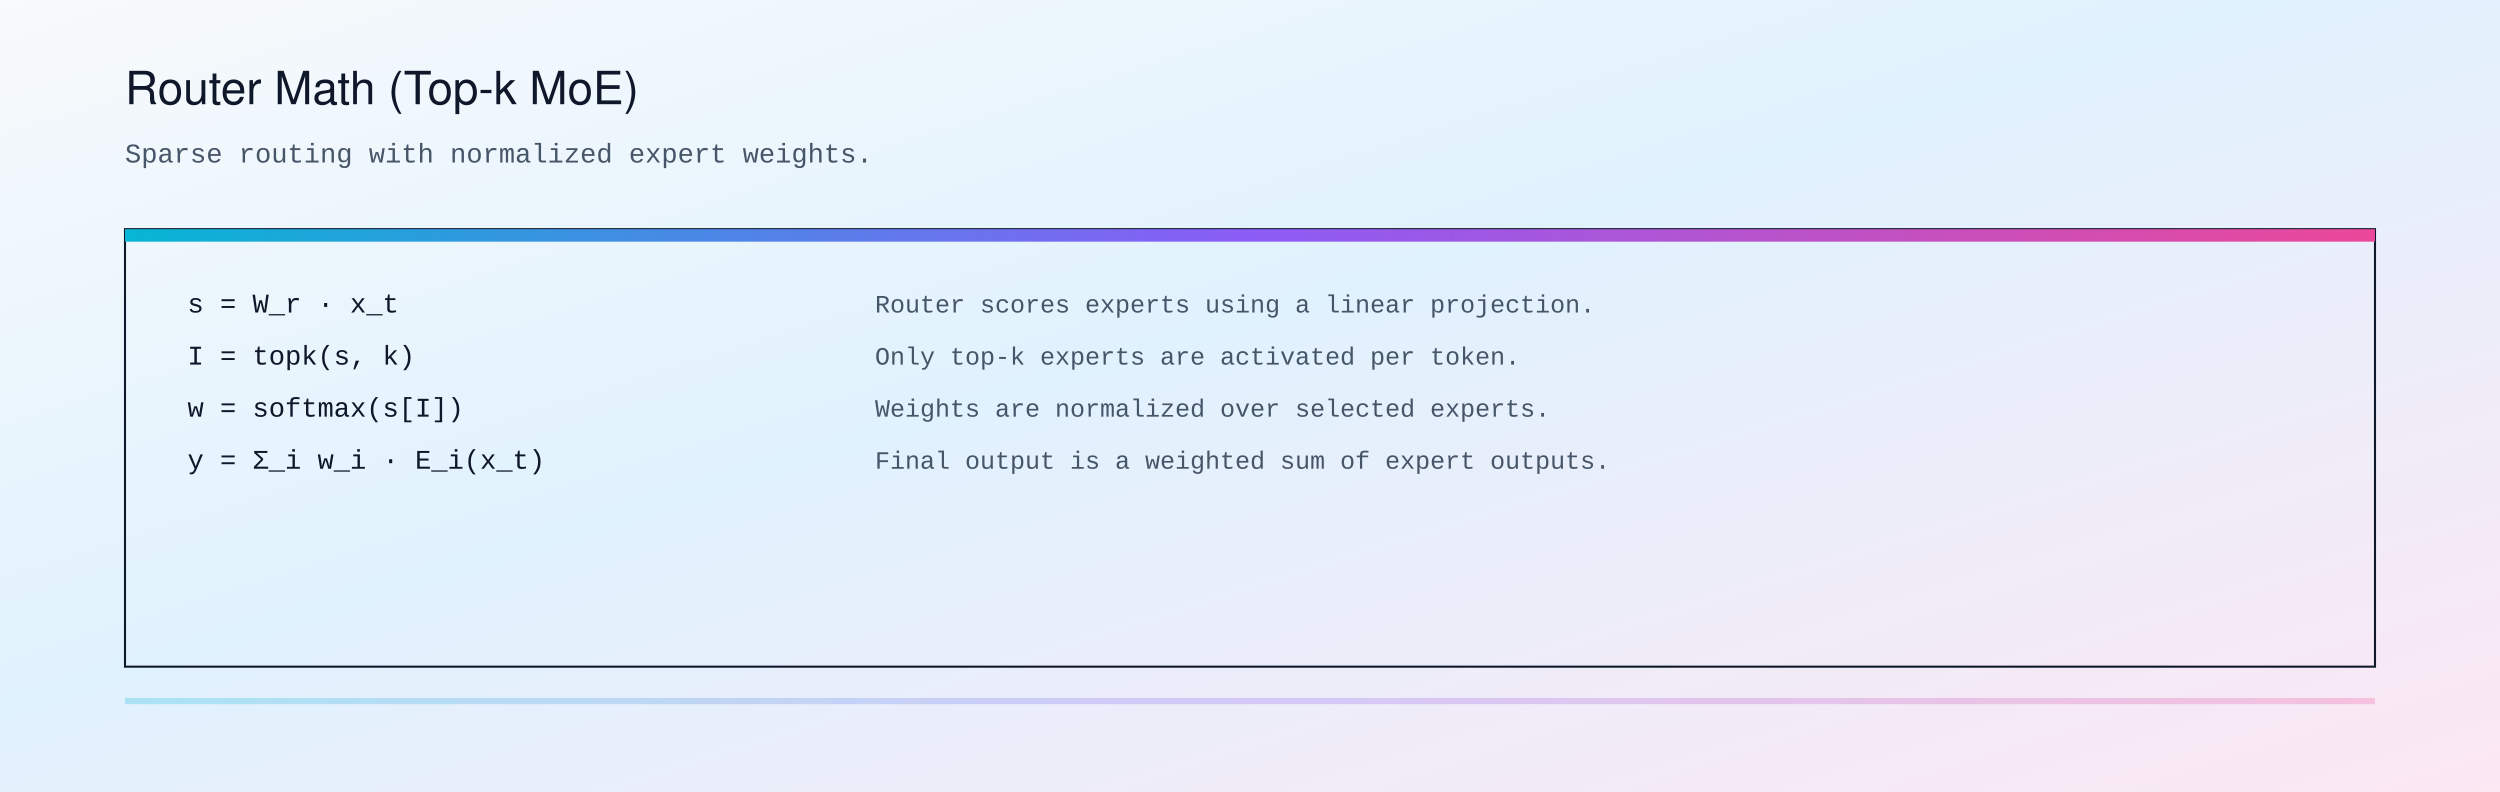
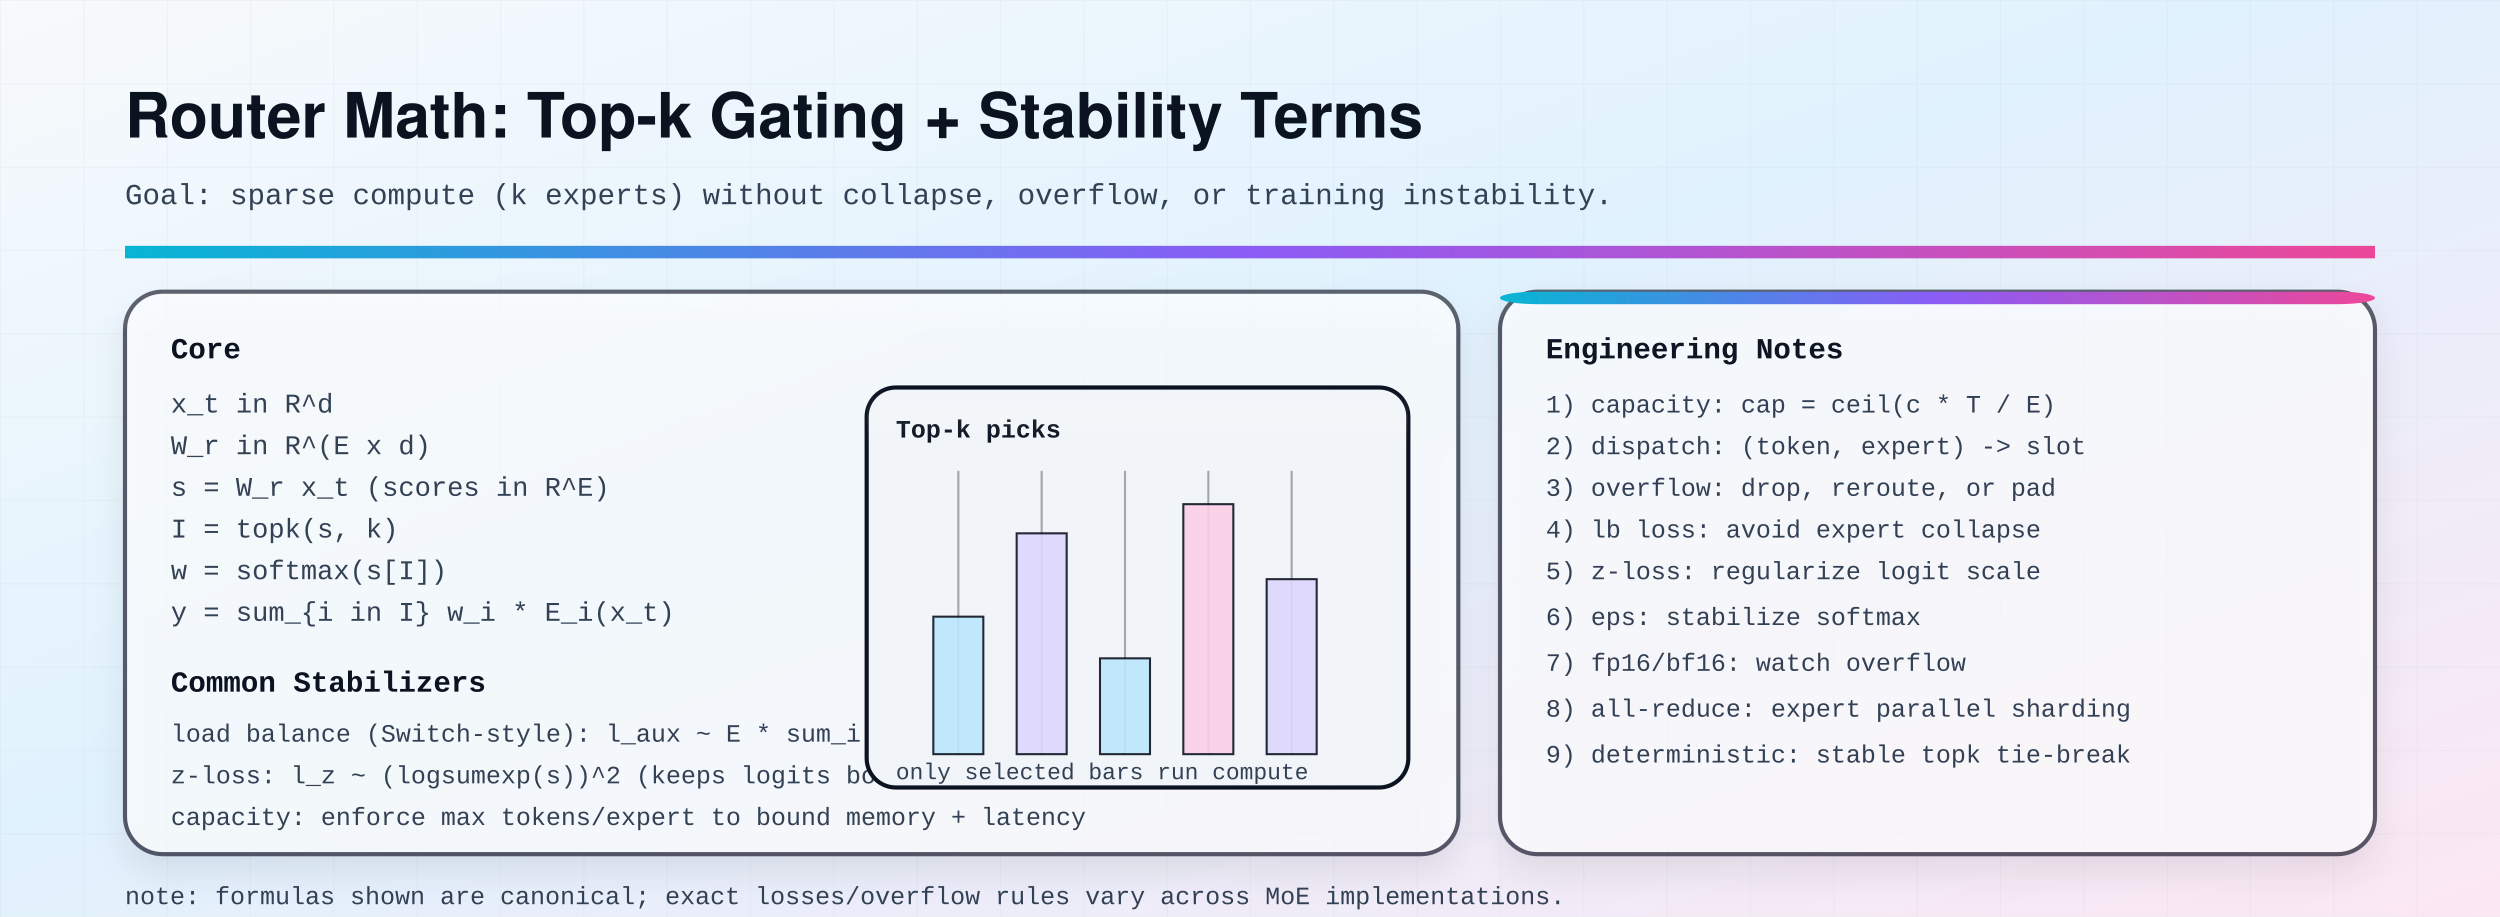
- <svg xmlns="http://www.w3.org/2000/svg" width="1200" height="380" viewBox="0 0 1200 380">
+ <svg xmlns="http://www.w3.org/2000/svg" width="1200" height="440" viewBox="0 0 1200 440">
  <defs>
    <linearGradient id="bg" x1="0" y1="0" x2="1" y2="1">
      <stop offset="0%" stop-color="#F8FAFC" />
      <stop offset="45%" stop-color="#E0F2FE" />
      <stop offset="100%" stop-color="#FCE7F3" />
    </linearGradient>
-     <linearGradient id="math" x1="0" y1="0" x2="1" y2="0">
+     <linearGradient id="accent" x1="0" y1="0" x2="1" y2="0">
      <stop offset="0%" stop-color="#06B6D4" />
      <stop offset="50%" stop-color="#8B5CF6" />
      <stop offset="100%" stop-color="#EC4899" />
    </linearGradient>
+     <pattern id="grid" width="40" height="40" patternUnits="userSpaceOnUse">
+       <path d="M 40 0 L 0 0 0 40" fill="none" stroke="#CBD5E1" stroke-width="1" />
+     </pattern>
+     <filter id="shadow" x="-20%" y="-20%" width="140%" height="140%">
+       <feDropShadow dx="0" dy="8" stdDeviation="8" flood-color="#0B1220" flood-opacity="0.12" />
+     </filter>
+     <filter id="glow" x="-50%" y="-50%" width="200%" height="200%">
+       <feGaussianBlur in="SourceGraphic" stdDeviation="5" result="b" />
+       <feColorMatrix in="b" type="matrix" values="1 0 0 0 0  0 1 0 0 0  0 0 1 0 0  0 0 0 0.6 0" result="g" />
+       <feMerge>
+         <feMergeNode in="g" />
+         <feMergeNode in="SourceGraphic" />
+       </feMerge>
+     </filter>
+     <linearGradient id="scan" x1="0" y1="0" x2="0" y2="1">
+       <stop offset="0%" stop-color="#FFFFFF" stop-opacity="0" />
+       <stop offset="50%" stop-color="#FFFFFF" stop-opacity="0.35" />
+       <stop offset="100%" stop-color="#FFFFFF" stop-opacity="0" />
+     </linearGradient>
  </defs>
-   <rect width="1200" height="380" fill="url(#bg)" />
-   <text x="60" y="50" fill="#0F172A" font-size="22" font-family="Space Grotesk, Helvetica, Arial, sans-serif">Router Math (Top-k MoE)</text>
-   <text x="60" y="78" fill="#475569" font-size="13" font-family="JetBrains Mono, 'Courier New', monospace">Sparse routing with normalized expert weights.</text>
-   <rect x="60" y="110" width="1080" height="210" fill="none" stroke="#0F172A" />
-   <rect x="60" y="110" width="1080" height="6" fill="url(#math)" />
-   <g font-family="JetBrains Mono, 'Courier New', monospace" font-size="13" fill="#0F172A">
-     <text x="90" y="150">s = W_r · x_t</text>
-     <text x="90" y="175">I = topk(s, k)</text>
-     <text x="90" y="200">w = softmax(s[I])</text>
-     <text x="90" y="225">y = Σ_i w_i · E_i(x_t)</text>
+   <rect width="1200" height="440" fill="url(#bg)" />
+   <rect width="1200" height="440" fill="url(#grid)" opacity="0.22" />
+   <text x="60" y="66" fill="#0B1220" font-size="30" font-weight="800" font-family="Space Grotesk, Helvetica, Arial, sans-serif">Router Math: Top-k Gating + Stability Terms</text>
+   <text x="60" y="98" fill="#334155" font-size="14" font-family="JetBrains Mono, 'Courier New', monospace">Goal: sparse compute (k experts) without collapse, overflow, or training instability.</text>
+   <rect x="60" y="118" width="1080" height="6" fill="url(#accent)" />
+   <g filter="url(#shadow)">
+     <rect x="60" y="140" width="640" height="270" rx="18" fill="#FFFFFF" opacity="0.66" stroke="#0B1220" stroke-width="2" />
  </g>
-   <g font-family="JetBrains Mono, 'Courier New', monospace" font-size="12" fill="#475569">
-     <text x="420" y="150">Router scores experts using a linear projection.</text>
-     <text x="420" y="175">Only top-k experts are activated per token.</text>
-     <text x="420" y="200">Weights are normalized over selected experts.</text>
-     <text x="420" y="225">Final output is a weighted sum of expert outputs.</text>
+   <g filter="url(#shadow)">
+     <rect x="720" y="140" width="420" height="270" rx="18" fill="#FFFFFF" opacity="0.66" stroke="#0B1220" stroke-width="2" />
+     <rect x="720" y="140" width="420" height="6" rx="18" fill="url(#accent)" />
+     <text x="742" y="172" fill="#0B1220" font-size="14" font-weight="800" font-family="JetBrains Mono, 'Courier New', monospace">Engineering Notes</text>
+     <g font-family="JetBrains Mono, 'Courier New', monospace" font-size="12" fill="#334155">
+       <text x="742" y="198">1) capacity: cap = ceil(c * T / E)</text>
+       <text x="742" y="218">2) dispatch: (token, expert) -&gt; slot</text>
+       <text x="742" y="238">3) overflow: drop, reroute, or pad</text>
+       <text x="742" y="258">4) lb loss: avoid expert collapse</text>
+       <text x="742" y="278">5) z-loss: regularize logit scale</text>
+       <text x="742" y="300">6) eps: stabilize softmax</text>
+       <text x="742" y="322">7) fp16/bf16: watch overflow</text>
+       <text x="742" y="344">8) all-reduce: expert parallel sharding</text>
+       <text x="742" y="366">9) deterministic: stable topk tie-break</text>
+     </g>
  </g>
-   <rect x="60" y="335" width="1080" height="3" fill="url(#math)" opacity="0.25">
-     <animate attributeName="y" values="335;120;335" dur="4.8s" repeatCount="indefinite" />
-   </rect>
+   <g font-family="JetBrains Mono, 'Courier New', monospace" fill="#0B1220">
+     <text x="82" y="172" font-size="14" font-weight="800">Core</text>
+     <g font-size="13" fill="#334155">
+       <text x="82" y="198">x_t in R^d</text>
+       <text x="82" y="218">W_r in R^(E x d)</text>
+       <text x="82" y="238">s = W_r x_t  (scores in R^E)</text>
+       <text x="82" y="258">I = topk(s, k)</text>
+       <text x="82" y="278">w = softmax(s[I])</text>
+       <text x="82" y="298">y = sum_{i in I} w_i * E_i(x_t)</text>
+     </g>
+     <text x="82" y="332" font-size="14" font-weight="800">Common Stabilizers</text>
+     <g font-size="12" fill="#334155">
+       <text x="82" y="356">load balance (Switch-style): l_aux ~ E * sum_i (p_i * f_i)</text>
+       <text x="82" y="376">z-loss: l_z ~ (logsumexp(s))^2  (keeps logits bounded)</text>
+       <text x="82" y="396">capacity: enforce max tokens/expert to bound memory + latency</text>
+     </g>
+   </g>
+   <g transform="translate(416, 186)">
+     <rect x="0" y="0" width="260" height="192" rx="14" fill="#F1F5F9" stroke="#0B1220" stroke-width="2" />
+     <text x="14" y="24" font-family="JetBrains Mono, 'Courier New', monospace" font-size="12" font-weight="800" fill="#0B1220">Top-k picks</text>
+     <g stroke="#0B1220" stroke-width="1" opacity="0.35">
+       <line x1="44" y1="40" x2="44" y2="176" />
+       <line x1="84" y1="40" x2="84" y2="176" />
+       <line x1="124" y1="40" x2="124" y2="176" />
+       <line x1="164" y1="40" x2="164" y2="176" />
+       <line x1="204" y1="40" x2="204" y2="176" />
+     </g>
+     <g stroke="#0B1220" stroke-width="1">
+       <rect x="32" y="110" width="24" height="66" fill="#BAE6FD" opacity="0.9" />
+       <rect x="72" y="70" width="24" height="106" fill="#DDD6FE" opacity="0.9" />
+       <rect x="112" y="130" width="24" height="46" fill="#BAE6FD" opacity="0.9" />
+       <rect x="152" y="56" width="24" height="120" fill="#FBCFE8" opacity="0.9" />
+       <rect x="192" y="92" width="24" height="84" fill="#DDD6FE" opacity="0.9" />
+     </g>
+     <g filter="url(#glow)">
+       <rect x="152" y="56" width="24" height="120" fill="url(#accent)" opacity="0.0">
+         <animate attributeName="opacity" values="0;0.85;0" dur="2.2s" repeatCount="indefinite" />
+       </rect>
+       <rect x="72" y="70" width="24" height="106" fill="url(#accent)" opacity="0.0">
+         <animate attributeName="opacity" values="0;0.85;0" dur="2.2s" begin="0.35s" repeatCount="indefinite" />
+       </rect>
+     </g>
+     <rect x="0" y="0" width="260" height="28" fill="url(#scan)" opacity="0.22">
+       <animate attributeName="y" values="0;164;0" dur="5.0s" repeatCount="indefinite" keyTimes="0;0.5;1" calcMode="spline" keySplines="0.42 0 0.58 1;0.42 0 0.58 1" />
+     </rect>
+     <g font-family="JetBrains Mono, 'Courier New', monospace" font-size="11" fill="#334155">
+       <text x="14" y="188">only selected bars run compute</text>
+     </g>
+   </g>
+   <g font-family="JetBrains Mono, 'Courier New', monospace" font-size="12" fill="#334155">
+     <text x="60" y="434">note: formulas shown are canonical; exact losses/overflow rules vary across MoE implementations.</text>
+   </g>
</svg>
